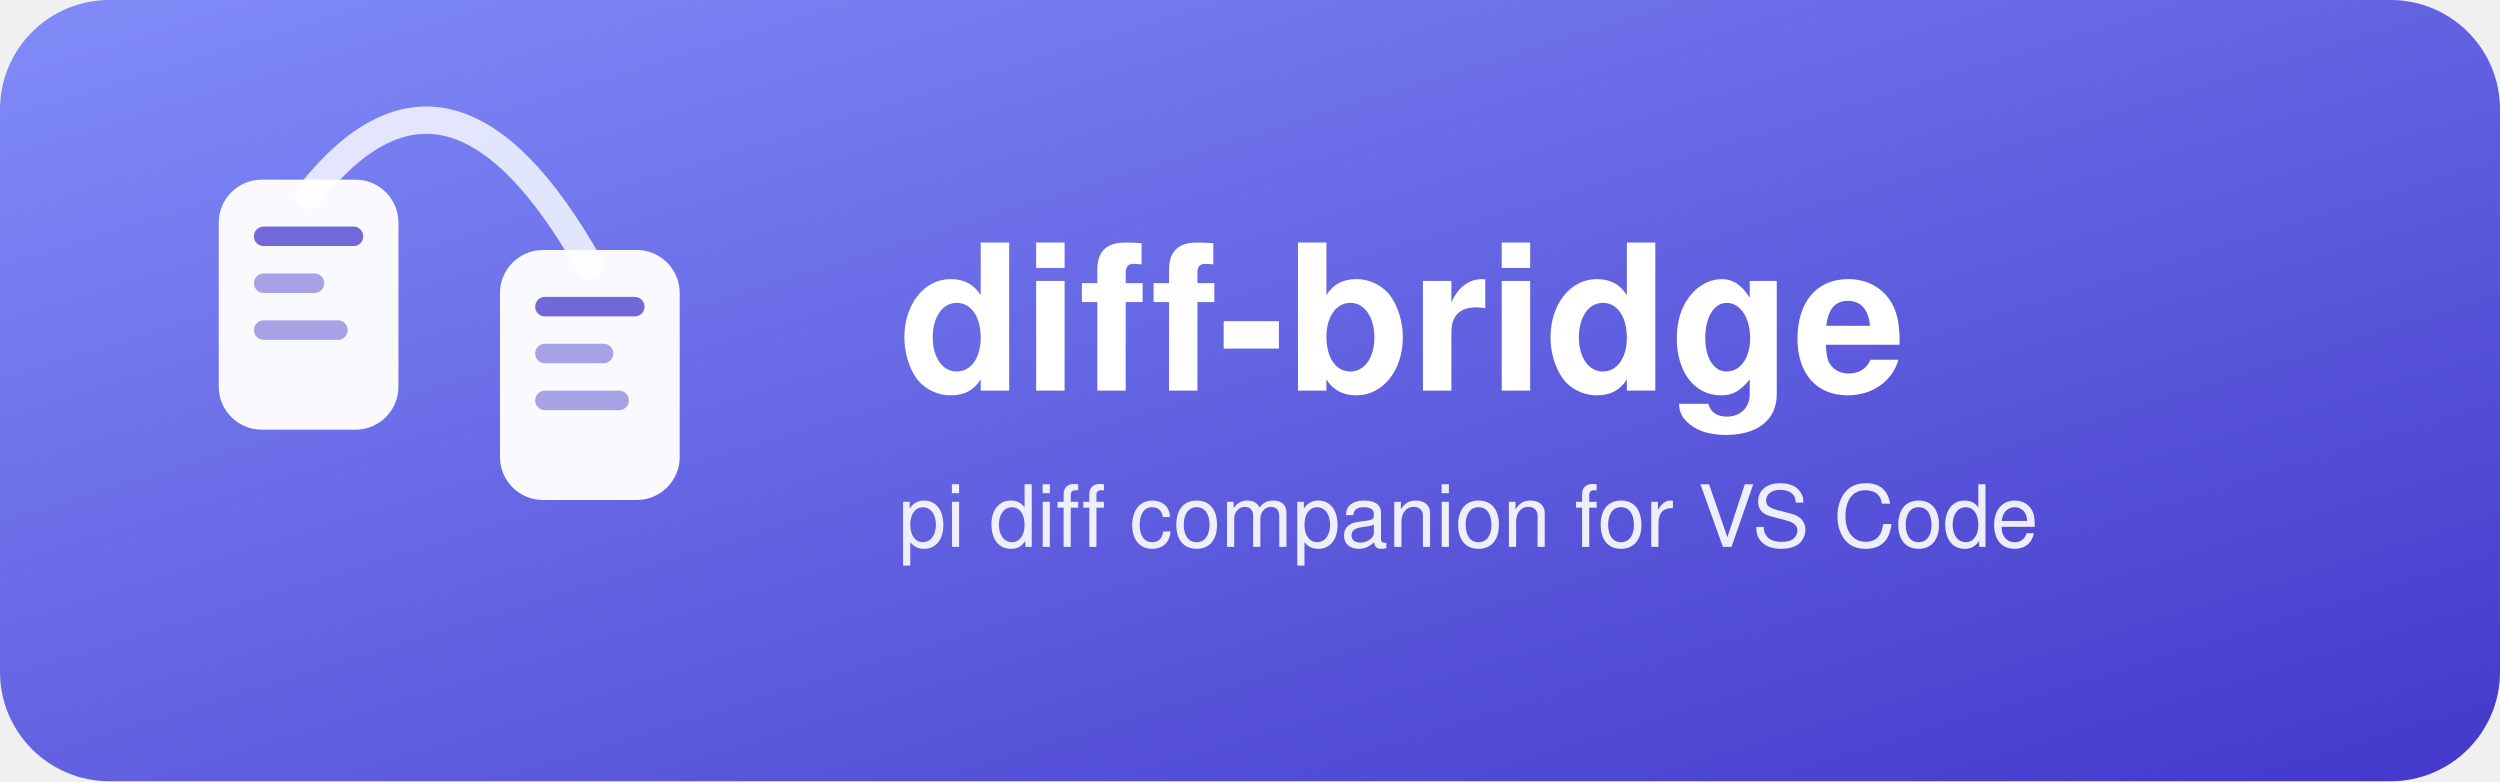
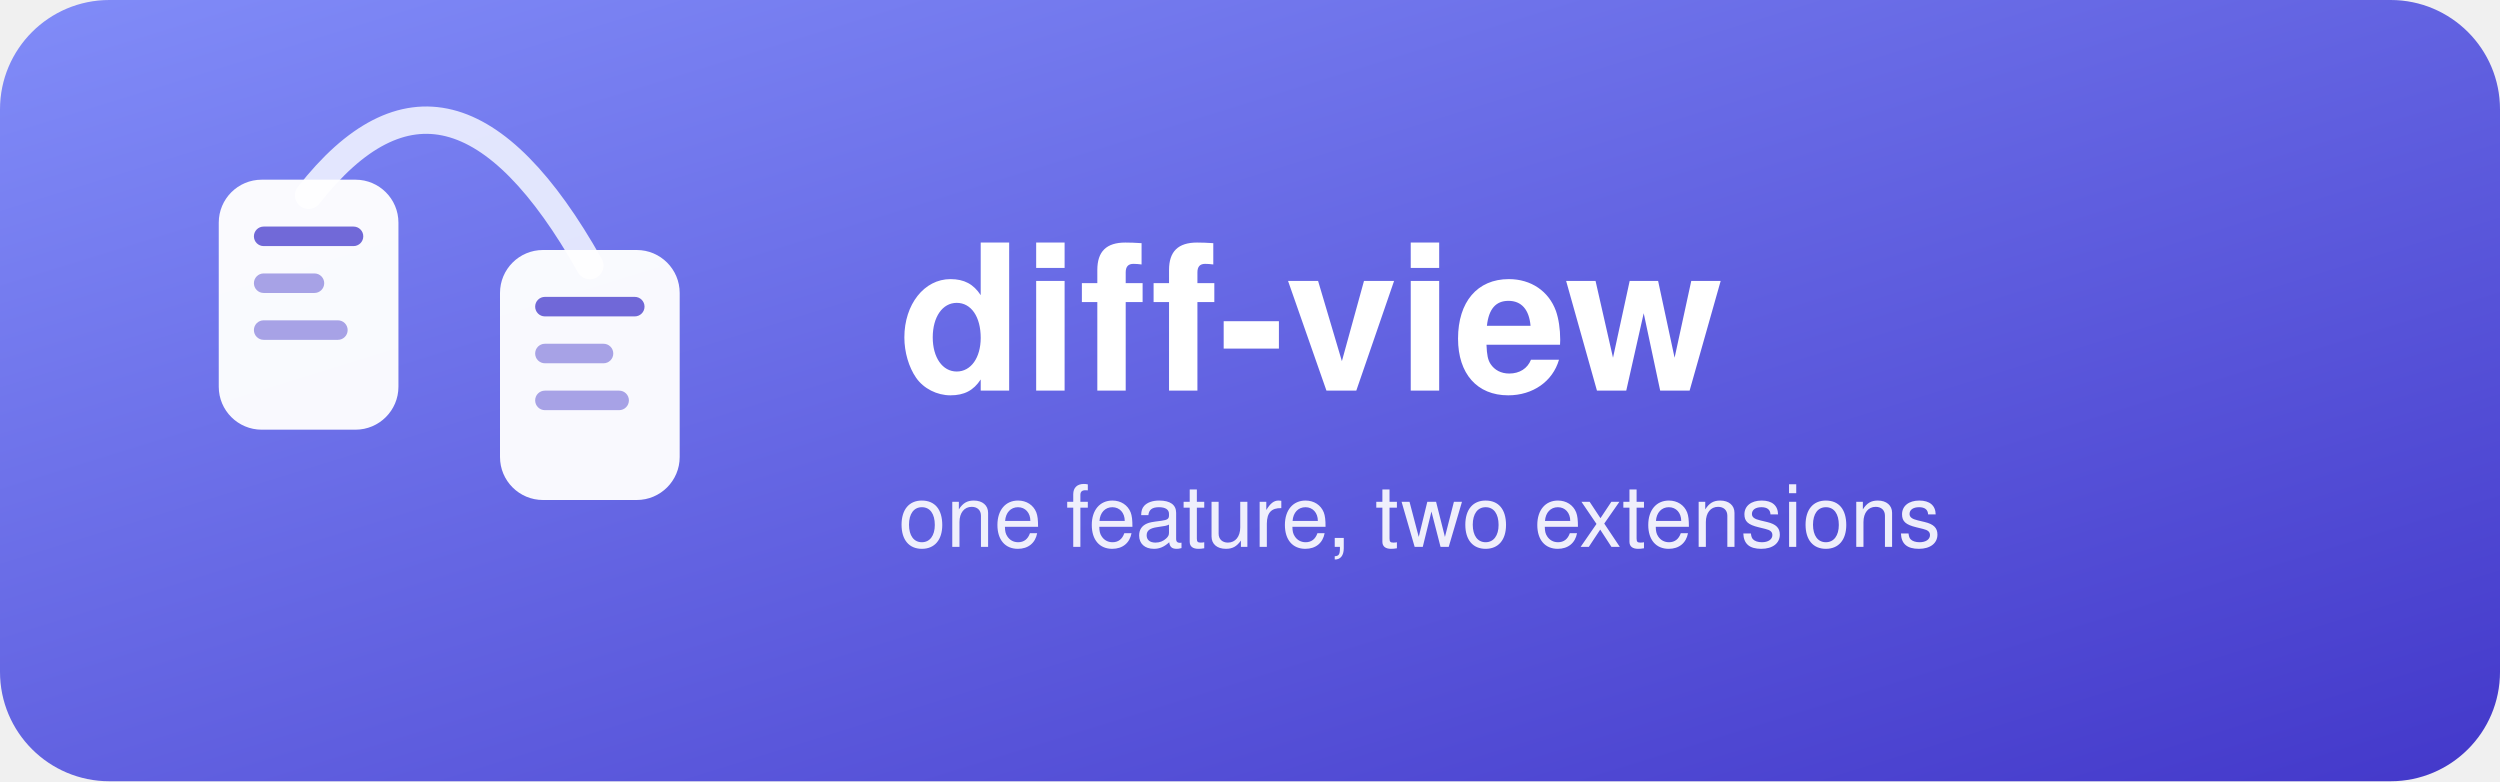
- <svg xmlns="http://www.w3.org/2000/svg" width="640" height="200" viewBox="0 0 640 200" role="img" aria-label="diff-bridge">
+ <svg xmlns="http://www.w3.org/2000/svg" width="640" height="200" viewBox="0 0 640 200" role="img" aria-label="diff-view">
  <defs>
    <linearGradient id="g" x1="0%" y1="0%" x2="100%" y2="100%">
      <stop offset="0%" stop-color="#818CF8" />
      <stop offset="100%" stop-color="#4338CA" />
    </linearGradient>
  </defs>
  <rect width="640" height="200" rx="28" fill="url(#g)" />
  <path d="M 79 50 Q 115 4 151 68" fill="none" stroke="#EEF2FF" stroke-opacity="0.9" stroke-width="7" stroke-linecap="round" />
  <rect x="56" y="46" width="46" height="64" rx="11" fill="#FFFFFF" fill-opacity="0.96" />
  <rect x="65" y="58" width="28" height="5" rx="2.5" fill="#4338CA" fill-opacity="0.75" />
  <rect x="65" y="70" width="18" height="5" rx="2.5" fill="#4338CA" fill-opacity="0.45" />
  <rect x="65" y="82" width="24" height="5" rx="2.5" fill="#4338CA" fill-opacity="0.45" />
  <rect x="128" y="64" width="46" height="64" rx="11" fill="#FFFFFF" fill-opacity="0.96" />
  <rect x="137" y="76" width="28" height="5" rx="2.5" fill="#4338CA" fill-opacity="0.75" />
  <rect x="137" y="88" width="20" height="5" rx="2.5" fill="#4338CA" fill-opacity="0.45" />
  <rect x="137" y="100" width="24" height="5" rx="2.5" fill="#4338CA" fill-opacity="0.45" />
-   <text x="230" y="100" font-family="Segoe UI, Helvetica, Arial, sans-serif" font-size="52" font-weight="700" fill="#ffffff">diff-bridge</text>
-   <text x="230" y="140" font-family="Segoe UI, Helvetica, Arial, sans-serif" font-size="22" font-weight="500" fill="#ffffff" fill-opacity="0.9">pi diff companion for VS Code</text>
+   <text x="230" y="100" font-family="Segoe UI, Helvetica, Arial, sans-serif" font-size="52" font-weight="700" fill="#ffffff">diff-view</text>
+   <text x="230" y="140" font-family="Segoe UI, Helvetica, Arial, sans-serif" font-size="22" font-weight="500" fill="#ffffff" fill-opacity="0.9">one feature, two extensions</text>
</svg>
